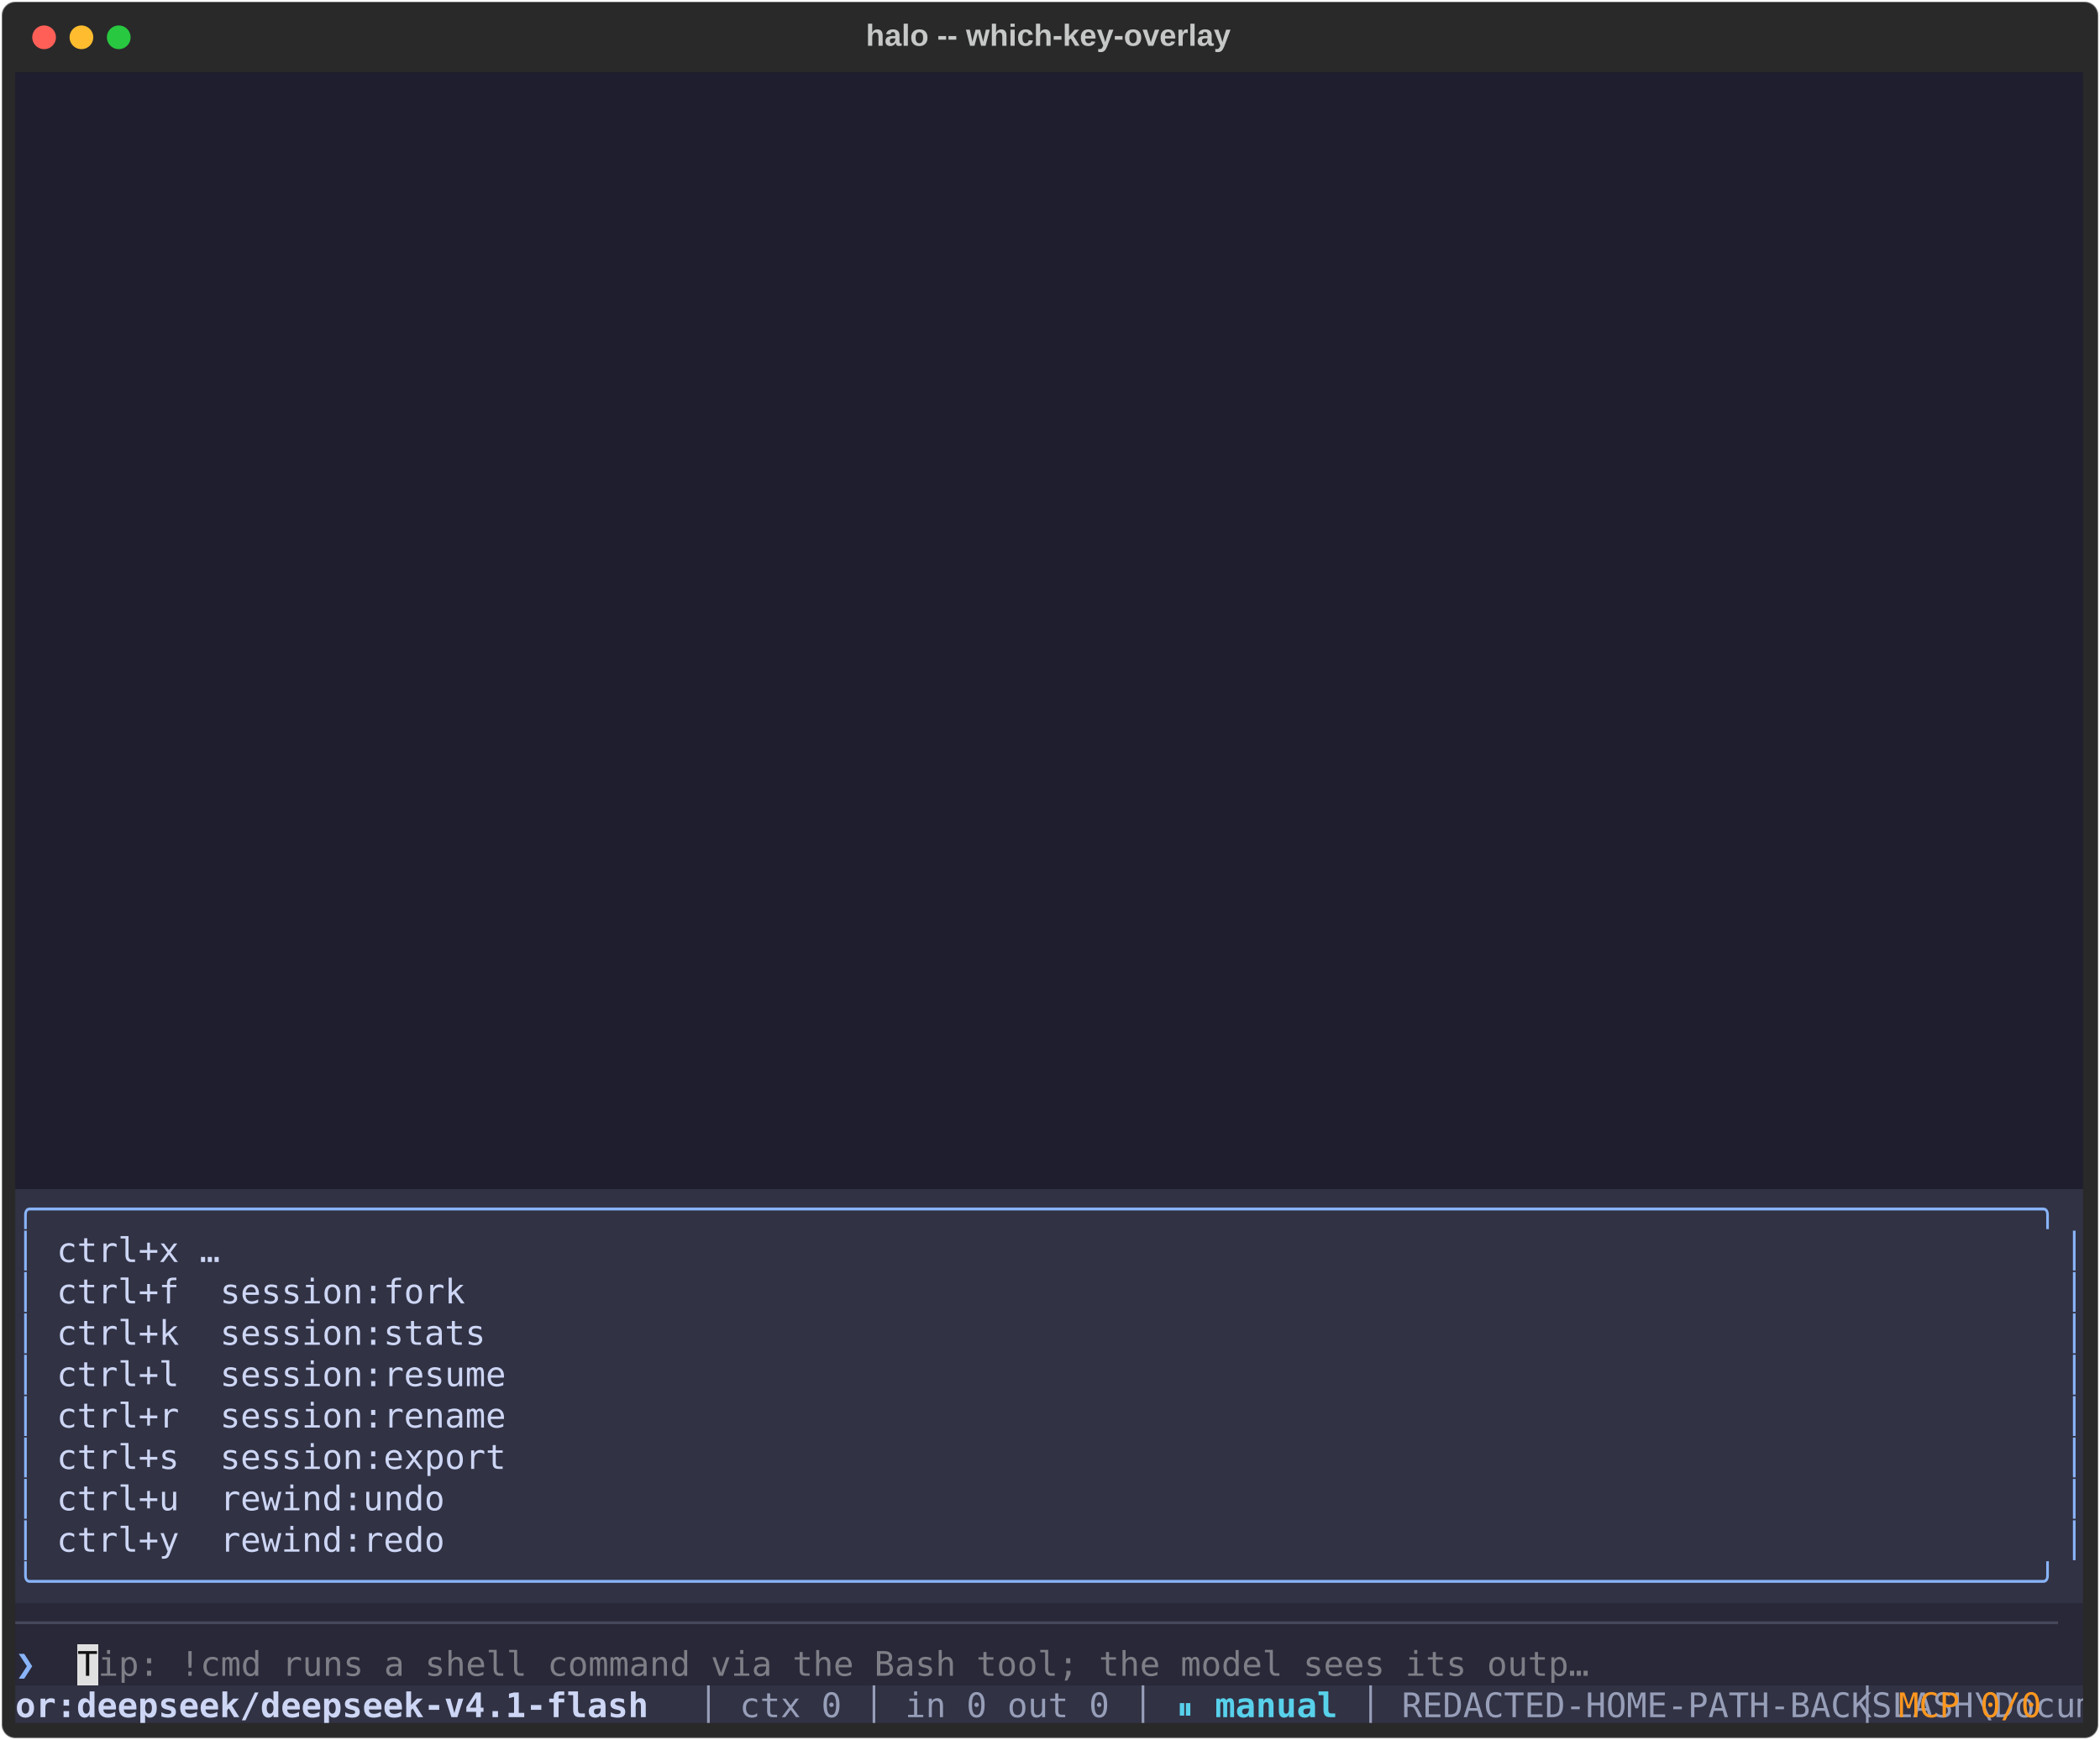
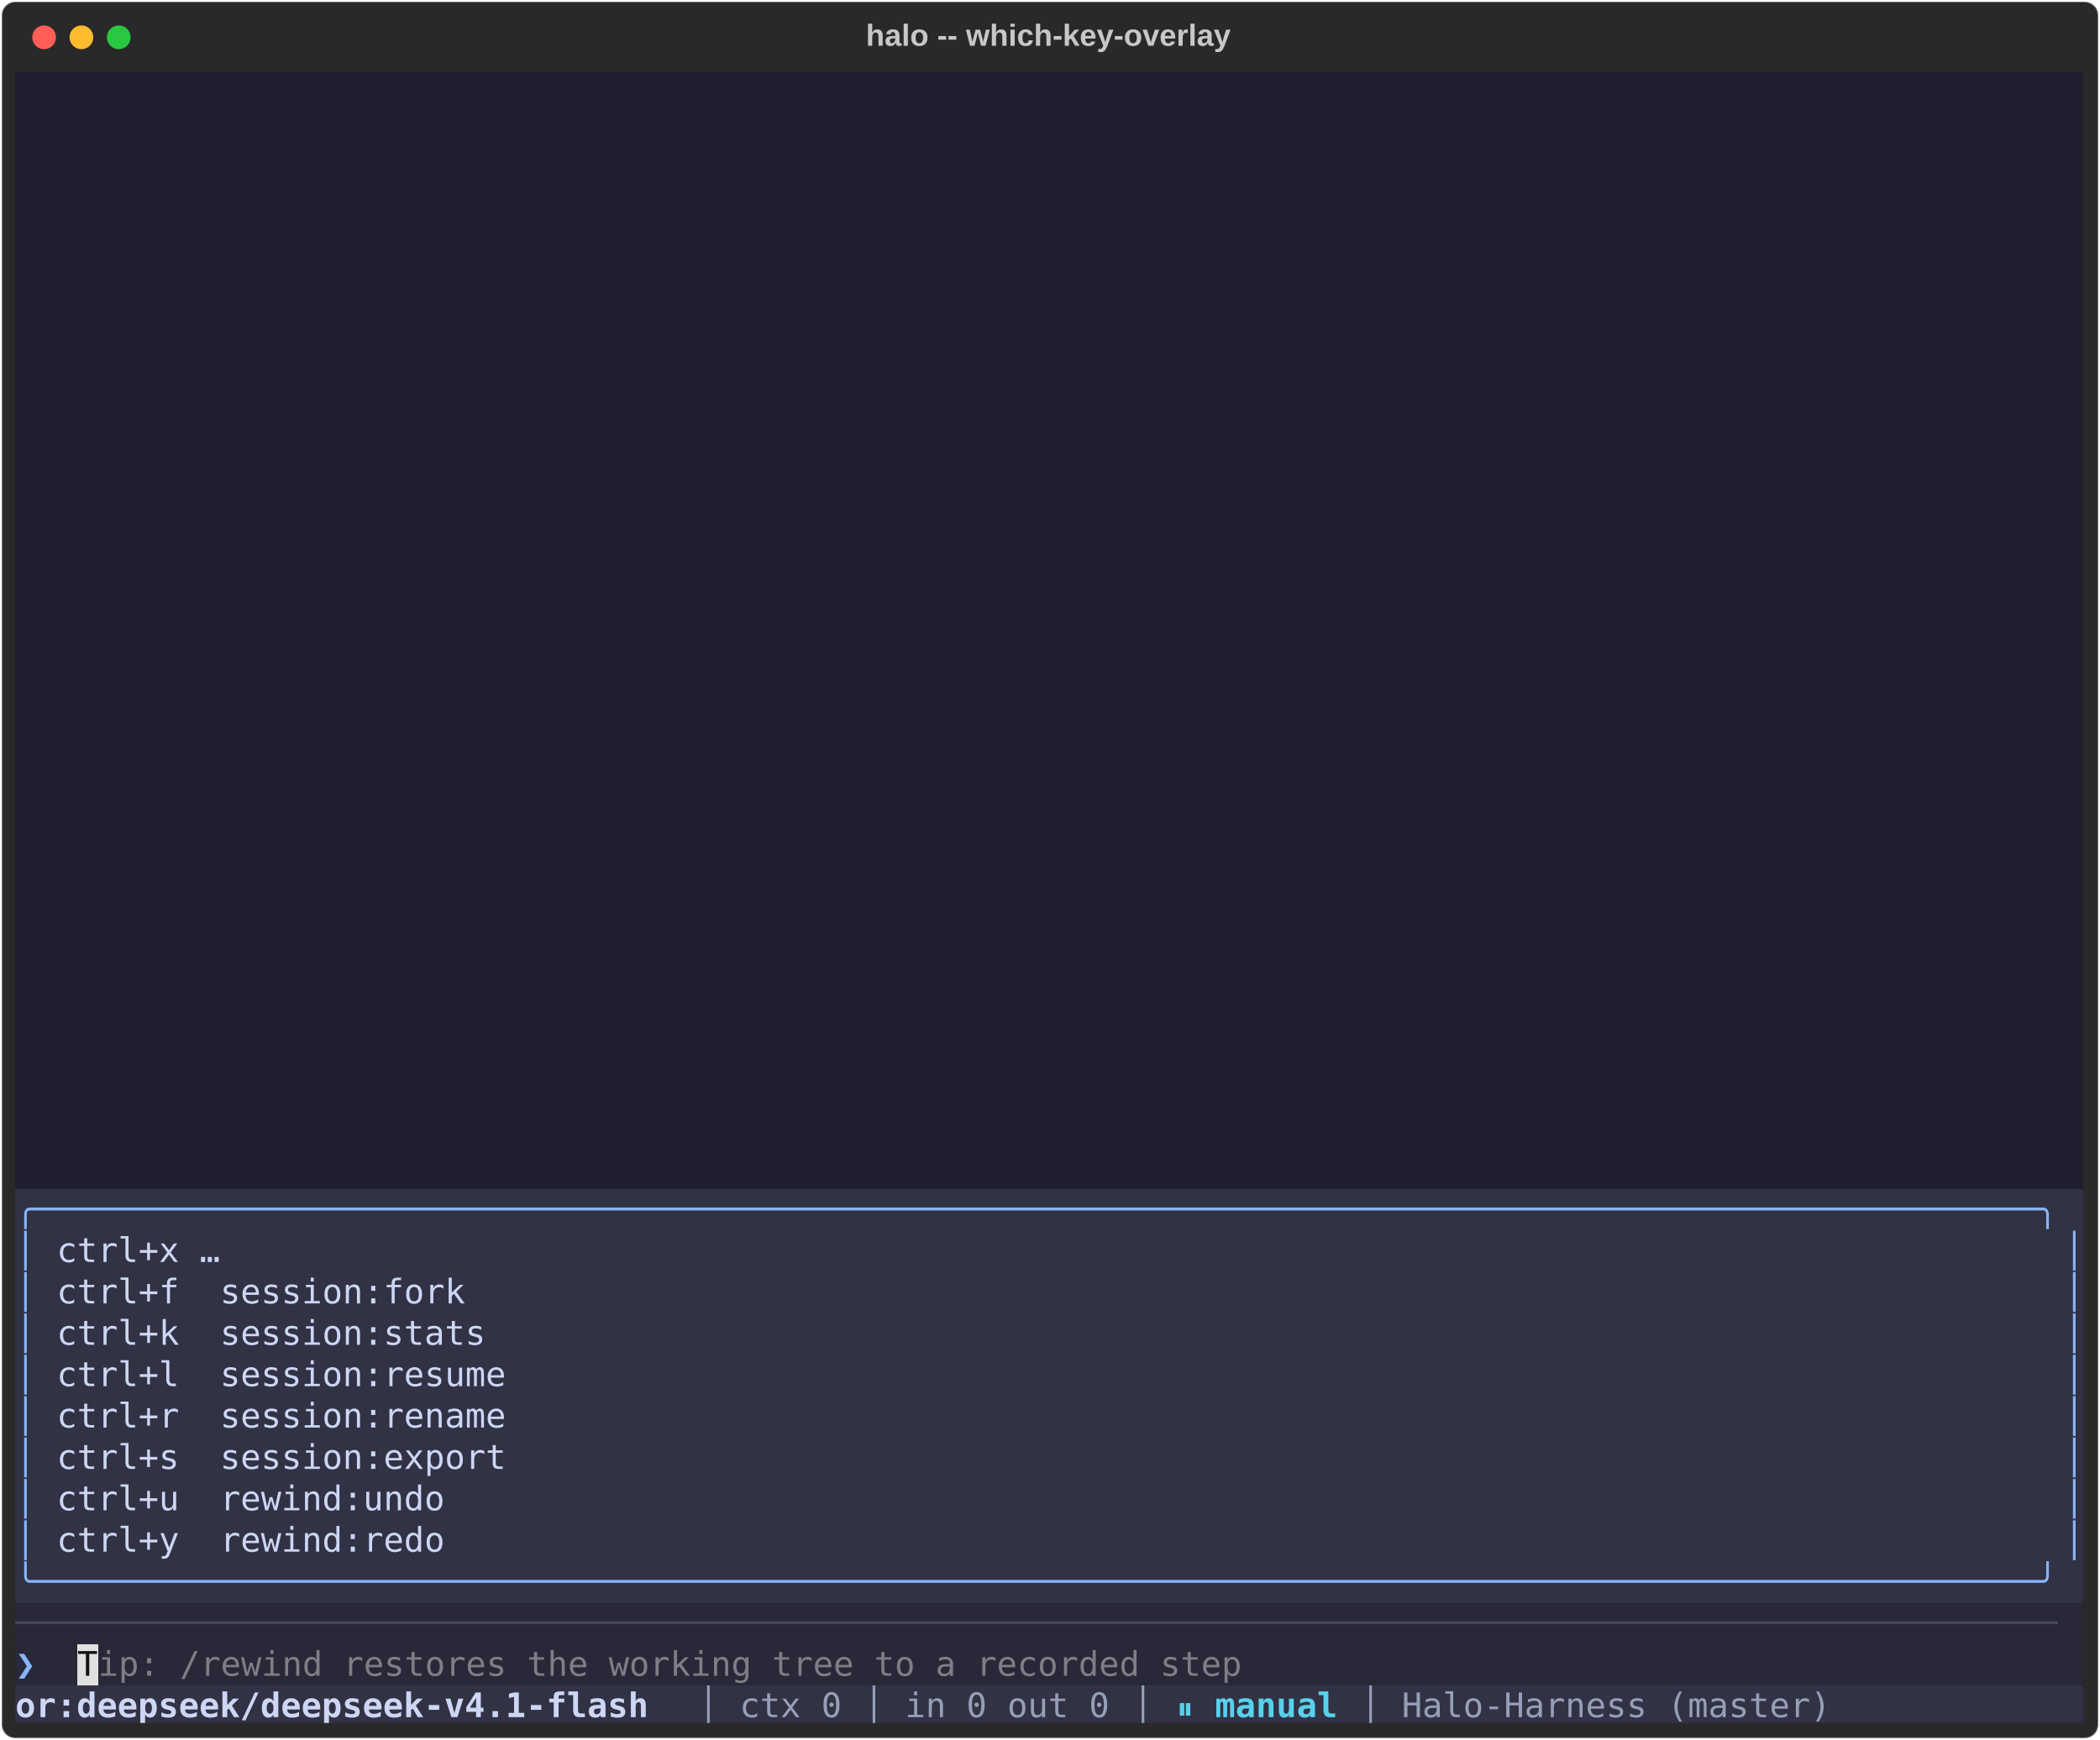
<svg xmlns="http://www.w3.org/2000/svg" class="rich-terminal" viewBox="0 0 1238 1026.0">
  <style>

    @font-face {
        font-family: "Fira Code";
        src: local("FiraCode-Regular"),
                url("https://cdnjs.cloudflare.com/ajax/libs/firacode/6.2.0/woff2/FiraCode-Regular.woff2") format("woff2"),
                url("https://cdnjs.cloudflare.com/ajax/libs/firacode/6.2.0/woff/FiraCode-Regular.woff") format("woff");
        font-style: normal;
        font-weight: 400;
    }
    @font-face {
        font-family: "Fira Code";
        src: local("FiraCode-Bold"),
                url("https://cdnjs.cloudflare.com/ajax/libs/firacode/6.2.0/woff2/FiraCode-Bold.woff2") format("woff2"),
                url("https://cdnjs.cloudflare.com/ajax/libs/firacode/6.2.0/woff/FiraCode-Bold.woff") format("woff");
        font-style: bold;
        font-weight: 700;
    }

-     .terminal-3780644866-matrix {
+     .terminal-1277252-matrix {
        font-family: Fira Code, monospace;
        font-size: 20px;
        line-height: 24.4px;
        font-variant-east-asian: full-width;
    }

-     .terminal-3780644866-title {
+     .terminal-1277252-title {
        font-size: 18px;
        font-weight: bold;
        font-family: arial;
    }

-     .terminal-3780644866-r1 { fill: #c5c8c6 }
- .terminal-3780644866-r2 { fill: #89b4fa }
- .terminal-3780644866-r3 { fill: #cdd6f4 }
- .terminal-3780644866-r4 { fill: #45475a }
- .terminal-3780644866-r5 { fill: #89b4fa;font-weight: bold }
- .terminal-3780644866-r6 { fill: #121212 }
- .terminal-3780644866-r7 { fill: #7e7e87 }
- .terminal-3780644866-r8 { fill: #cdd6f4;font-weight: bold }
- .terminal-3780644866-r9 { fill: #979eb8 }
- .terminal-3780644866-r10 { fill: #58d1eb;font-weight: bold }
- .terminal-3780644866-r11 { fill: #fd971f }
+     .terminal-1277252-r1 { fill: #c5c8c6 }
+ .terminal-1277252-r2 { fill: #89b4fa }
+ .terminal-1277252-r3 { fill: #cdd6f4 }
+ .terminal-1277252-r4 { fill: #45475a }
+ .terminal-1277252-r5 { fill: #89b4fa;font-weight: bold }
+ .terminal-1277252-r6 { fill: #121212 }
+ .terminal-1277252-r7 { fill: #7e7e87 }
+ .terminal-1277252-r8 { fill: #cdd6f4;font-weight: bold }
+ .terminal-1277252-r9 { fill: #979eb8 }
+ .terminal-1277252-r10 { fill: #58d1eb;font-weight: bold }
    </style>
  <defs>
-     <clipPath id="terminal-3780644866-clip-terminal">
+     <clipPath id="terminal-1277252-clip-terminal">
      <rect x="0" y="0" width="1219.0" height="975.0" />
    </clipPath>
-     <clipPath id="terminal-3780644866-line-0">
+     <clipPath id="terminal-1277252-line-0">
      <rect x="0" y="1.5" width="1220" height="24.65" />
    </clipPath>
-     <clipPath id="terminal-3780644866-line-1">
+     <clipPath id="terminal-1277252-line-1">
      <rect x="0" y="25.9" width="1220" height="24.65" />
    </clipPath>
-     <clipPath id="terminal-3780644866-line-2">
+     <clipPath id="terminal-1277252-line-2">
      <rect x="0" y="50.3" width="1220" height="24.65" />
    </clipPath>
-     <clipPath id="terminal-3780644866-line-3">
+     <clipPath id="terminal-1277252-line-3">
      <rect x="0" y="74.7" width="1220" height="24.65" />
    </clipPath>
-     <clipPath id="terminal-3780644866-line-4">
+     <clipPath id="terminal-1277252-line-4">
      <rect x="0" y="99.1" width="1220" height="24.65" />
    </clipPath>
-     <clipPath id="terminal-3780644866-line-5">
+     <clipPath id="terminal-1277252-line-5">
      <rect x="0" y="123.5" width="1220" height="24.65" />
    </clipPath>
-     <clipPath id="terminal-3780644866-line-6">
+     <clipPath id="terminal-1277252-line-6">
      <rect x="0" y="147.9" width="1220" height="24.65" />
    </clipPath>
-     <clipPath id="terminal-3780644866-line-7">
+     <clipPath id="terminal-1277252-line-7">
      <rect x="0" y="172.3" width="1220" height="24.65" />
    </clipPath>
-     <clipPath id="terminal-3780644866-line-8">
+     <clipPath id="terminal-1277252-line-8">
      <rect x="0" y="196.7" width="1220" height="24.65" />
    </clipPath>
-     <clipPath id="terminal-3780644866-line-9">
+     <clipPath id="terminal-1277252-line-9">
      <rect x="0" y="221.1" width="1220" height="24.65" />
    </clipPath>
-     <clipPath id="terminal-3780644866-line-10">
+     <clipPath id="terminal-1277252-line-10">
      <rect x="0" y="245.5" width="1220" height="24.65" />
    </clipPath>
-     <clipPath id="terminal-3780644866-line-11">
+     <clipPath id="terminal-1277252-line-11">
      <rect x="0" y="269.9" width="1220" height="24.65" />
    </clipPath>
-     <clipPath id="terminal-3780644866-line-12">
+     <clipPath id="terminal-1277252-line-12">
      <rect x="0" y="294.3" width="1220" height="24.65" />
    </clipPath>
-     <clipPath id="terminal-3780644866-line-13">
+     <clipPath id="terminal-1277252-line-13">
      <rect x="0" y="318.7" width="1220" height="24.65" />
    </clipPath>
-     <clipPath id="terminal-3780644866-line-14">
+     <clipPath id="terminal-1277252-line-14">
      <rect x="0" y="343.1" width="1220" height="24.65" />
    </clipPath>
-     <clipPath id="terminal-3780644866-line-15">
+     <clipPath id="terminal-1277252-line-15">
      <rect x="0" y="367.5" width="1220" height="24.65" />
    </clipPath>
-     <clipPath id="terminal-3780644866-line-16">
+     <clipPath id="terminal-1277252-line-16">
      <rect x="0" y="391.9" width="1220" height="24.65" />
    </clipPath>
-     <clipPath id="terminal-3780644866-line-17">
+     <clipPath id="terminal-1277252-line-17">
      <rect x="0" y="416.3" width="1220" height="24.65" />
    </clipPath>
-     <clipPath id="terminal-3780644866-line-18">
+     <clipPath id="terminal-1277252-line-18">
      <rect x="0" y="440.7" width="1220" height="24.65" />
    </clipPath>
-     <clipPath id="terminal-3780644866-line-19">
+     <clipPath id="terminal-1277252-line-19">
      <rect x="0" y="465.1" width="1220" height="24.65" />
    </clipPath>
-     <clipPath id="terminal-3780644866-line-20">
+     <clipPath id="terminal-1277252-line-20">
      <rect x="0" y="489.5" width="1220" height="24.65" />
    </clipPath>
-     <clipPath id="terminal-3780644866-line-21">
+     <clipPath id="terminal-1277252-line-21">
      <rect x="0" y="513.9" width="1220" height="24.65" />
    </clipPath>
-     <clipPath id="terminal-3780644866-line-22">
+     <clipPath id="terminal-1277252-line-22">
      <rect x="0" y="538.3" width="1220" height="24.65" />
    </clipPath>
-     <clipPath id="terminal-3780644866-line-23">
+     <clipPath id="terminal-1277252-line-23">
      <rect x="0" y="562.7" width="1220" height="24.65" />
    </clipPath>
-     <clipPath id="terminal-3780644866-line-24">
+     <clipPath id="terminal-1277252-line-24">
      <rect x="0" y="587.1" width="1220" height="24.65" />
    </clipPath>
-     <clipPath id="terminal-3780644866-line-25">
+     <clipPath id="terminal-1277252-line-25">
      <rect x="0" y="611.5" width="1220" height="24.65" />
    </clipPath>
-     <clipPath id="terminal-3780644866-line-26">
+     <clipPath id="terminal-1277252-line-26">
      <rect x="0" y="635.9" width="1220" height="24.65" />
    </clipPath>
-     <clipPath id="terminal-3780644866-line-27">
+     <clipPath id="terminal-1277252-line-27">
      <rect x="0" y="660.3" width="1220" height="24.65" />
    </clipPath>
-     <clipPath id="terminal-3780644866-line-28">
+     <clipPath id="terminal-1277252-line-28">
      <rect x="0" y="684.7" width="1220" height="24.65" />
    </clipPath>
-     <clipPath id="terminal-3780644866-line-29">
+     <clipPath id="terminal-1277252-line-29">
      <rect x="0" y="709.1" width="1220" height="24.65" />
    </clipPath>
-     <clipPath id="terminal-3780644866-line-30">
+     <clipPath id="terminal-1277252-line-30">
      <rect x="0" y="733.5" width="1220" height="24.65" />
    </clipPath>
-     <clipPath id="terminal-3780644866-line-31">
+     <clipPath id="terminal-1277252-line-31">
      <rect x="0" y="757.9" width="1220" height="24.65" />
    </clipPath>
-     <clipPath id="terminal-3780644866-line-32">
+     <clipPath id="terminal-1277252-line-32">
      <rect x="0" y="782.3" width="1220" height="24.65" />
    </clipPath>
-     <clipPath id="terminal-3780644866-line-33">
+     <clipPath id="terminal-1277252-line-33">
      <rect x="0" y="806.7" width="1220" height="24.65" />
    </clipPath>
-     <clipPath id="terminal-3780644866-line-34">
+     <clipPath id="terminal-1277252-line-34">
      <rect x="0" y="831.1" width="1220" height="24.65" />
    </clipPath>
-     <clipPath id="terminal-3780644866-line-35">
+     <clipPath id="terminal-1277252-line-35">
      <rect x="0" y="855.5" width="1220" height="24.65" />
    </clipPath>
-     <clipPath id="terminal-3780644866-line-36">
+     <clipPath id="terminal-1277252-line-36">
      <rect x="0" y="879.9" width="1220" height="24.65" />
    </clipPath>
-     <clipPath id="terminal-3780644866-line-37">
+     <clipPath id="terminal-1277252-line-37">
      <rect x="0" y="904.3" width="1220" height="24.65" />
    </clipPath>
-     <clipPath id="terminal-3780644866-line-38">
+     <clipPath id="terminal-1277252-line-38">
      <rect x="0" y="928.7" width="1220" height="24.65" />
    </clipPath>
  </defs>
  <rect fill="#292929" stroke="rgba(255,255,255,0.35)" stroke-width="1" x="1" y="1" width="1236" height="1024" rx="8" />
-   <text class="terminal-3780644866-title" fill="#c5c8c6" text-anchor="middle" x="618" y="27">halo -- which-key-overlay</text>
+   <text class="terminal-1277252-title" fill="#c5c8c6" text-anchor="middle" x="618" y="27">halo -- which-key-overlay</text>
  <g transform="translate(26,22)">
    <circle cx="0" cy="0" r="7" fill="#ff5f57" />
    <circle cx="22" cy="0" r="7" fill="#febc2e" />
    <circle cx="44" cy="0" r="7" fill="#28c840" />
  </g>
-   <g transform="translate(9, 41)" clip-path="url(#terminal-3780644866-clip-terminal)">
+   <g transform="translate(9, 41)" clip-path="url(#terminal-1277252-clip-terminal)">
    <rect fill="#1e1e2e" x="0" y="1.5" width="1220" height="24.65" shape-rendering="crispEdges" />
    <rect fill="#1e1e2e" x="0" y="25.9" width="1220" height="24.65" shape-rendering="crispEdges" />
    <rect fill="#1e1e2e" x="0" y="50.3" width="1220" height="24.65" shape-rendering="crispEdges" />
    <rect fill="#1e1e2e" x="0" y="74.7" width="1220" height="24.65" shape-rendering="crispEdges" />
    <rect fill="#1e1e2e" x="0" y="99.1" width="1220" height="24.65" shape-rendering="crispEdges" />
    <rect fill="#1e1e2e" x="0" y="123.5" width="1220" height="24.65" shape-rendering="crispEdges" />
    <rect fill="#1e1e2e" x="0" y="147.9" width="1220" height="24.65" shape-rendering="crispEdges" />
    <rect fill="#1e1e2e" x="0" y="172.3" width="1220" height="24.65" shape-rendering="crispEdges" />
    <rect fill="#1e1e2e" x="0" y="196.7" width="1220" height="24.65" shape-rendering="crispEdges" />
    <rect fill="#1e1e2e" x="0" y="221.1" width="1220" height="24.65" shape-rendering="crispEdges" />
    <rect fill="#1e1e2e" x="0" y="245.5" width="1220" height="24.65" shape-rendering="crispEdges" />
    <rect fill="#1e1e2e" x="0" y="269.9" width="1220" height="24.65" shape-rendering="crispEdges" />
    <rect fill="#1e1e2e" x="0" y="294.3" width="1220" height="24.65" shape-rendering="crispEdges" />
    <rect fill="#1e1e2e" x="0" y="318.7" width="1220" height="24.65" shape-rendering="crispEdges" />
    <rect fill="#1e1e2e" x="0" y="343.1" width="1220" height="24.65" shape-rendering="crispEdges" />
    <rect fill="#1e1e2e" x="0" y="367.5" width="1220" height="24.65" shape-rendering="crispEdges" />
    <rect fill="#1e1e2e" x="0" y="391.9" width="1220" height="24.65" shape-rendering="crispEdges" />
    <rect fill="#1e1e2e" x="0" y="416.3" width="1220" height="24.65" shape-rendering="crispEdges" />
    <rect fill="#1e1e2e" x="0" y="440.7" width="1220" height="24.65" shape-rendering="crispEdges" />
    <rect fill="#1e1e2e" x="0" y="465.1" width="1220" height="24.65" shape-rendering="crispEdges" />
    <rect fill="#1e1e2e" x="0" y="489.5" width="1220" height="24.65" shape-rendering="crispEdges" />
    <rect fill="#1e1e2e" x="0" y="513.9" width="1220" height="24.65" shape-rendering="crispEdges" />
    <rect fill="#1e1e2e" x="0" y="538.3" width="1220" height="24.65" shape-rendering="crispEdges" />
    <rect fill="#1e1e2e" x="0" y="562.7" width="1220" height="24.65" shape-rendering="crispEdges" />
    <rect fill="#1e1e2e" x="0" y="587.1" width="1220" height="24.65" shape-rendering="crispEdges" />
    <rect fill="#1e1e2e" x="0" y="611.5" width="1220" height="24.65" shape-rendering="crispEdges" />
    <rect fill="#1e1e2e" x="0" y="635.9" width="1220" height="24.65" shape-rendering="crispEdges" />
    <rect fill="#313244" x="0" y="660.3" width="1220" height="24.65" shape-rendering="crispEdges" />
    <rect fill="#313244" x="0" y="684.7" width="12.2" height="24.65" shape-rendering="crispEdges" />
    <rect fill="#313244" x="12.2" y="684.7" width="12.2" height="24.65" shape-rendering="crispEdges" />
    <rect fill="#313244" x="24.4" y="684.7" width="97.6" height="24.65" shape-rendering="crispEdges" />
    <rect fill="#313244" x="122" y="684.7" width="1085.8" height="24.65" shape-rendering="crispEdges" />
    <rect fill="#313244" x="1207.8" y="684.7" width="12.2" height="24.65" shape-rendering="crispEdges" />
    <rect fill="#313244" x="0" y="709.1" width="12.2" height="24.65" shape-rendering="crispEdges" />
    <rect fill="#313244" x="12.2" y="709.1" width="12.2" height="24.65" shape-rendering="crispEdges" />
    <rect fill="#313244" x="24.4" y="709.1" width="244" height="24.65" shape-rendering="crispEdges" />
    <rect fill="#313244" x="268.4" y="709.1" width="939.4" height="24.65" shape-rendering="crispEdges" />
    <rect fill="#313244" x="1207.8" y="709.1" width="12.2" height="24.65" shape-rendering="crispEdges" />
    <rect fill="#313244" x="0" y="733.5" width="12.2" height="24.65" shape-rendering="crispEdges" />
    <rect fill="#313244" x="12.2" y="733.5" width="12.2" height="24.65" shape-rendering="crispEdges" />
    <rect fill="#313244" x="24.4" y="733.5" width="256.2" height="24.65" shape-rendering="crispEdges" />
    <rect fill="#313244" x="280.6" y="733.5" width="927.2" height="24.65" shape-rendering="crispEdges" />
    <rect fill="#313244" x="1207.8" y="733.5" width="12.2" height="24.65" shape-rendering="crispEdges" />
    <rect fill="#313244" x="0" y="757.9" width="12.2" height="24.65" shape-rendering="crispEdges" />
    <rect fill="#313244" x="12.2" y="757.9" width="12.2" height="24.65" shape-rendering="crispEdges" />
    <rect fill="#313244" x="24.4" y="757.9" width="268.4" height="24.65" shape-rendering="crispEdges" />
    <rect fill="#313244" x="292.8" y="757.9" width="915" height="24.65" shape-rendering="crispEdges" />
    <rect fill="#313244" x="1207.8" y="757.9" width="12.2" height="24.65" shape-rendering="crispEdges" />
    <rect fill="#313244" x="0" y="782.3" width="12.2" height="24.65" shape-rendering="crispEdges" />
    <rect fill="#313244" x="12.2" y="782.3" width="12.2" height="24.65" shape-rendering="crispEdges" />
    <rect fill="#313244" x="24.4" y="782.3" width="268.4" height="24.65" shape-rendering="crispEdges" />
    <rect fill="#313244" x="292.8" y="782.3" width="915" height="24.65" shape-rendering="crispEdges" />
    <rect fill="#313244" x="1207.8" y="782.3" width="12.2" height="24.65" shape-rendering="crispEdges" />
    <rect fill="#313244" x="0" y="806.7" width="12.2" height="24.65" shape-rendering="crispEdges" />
    <rect fill="#313244" x="12.2" y="806.7" width="12.2" height="24.65" shape-rendering="crispEdges" />
    <rect fill="#313244" x="24.4" y="806.7" width="268.4" height="24.65" shape-rendering="crispEdges" />
    <rect fill="#313244" x="292.8" y="806.7" width="915" height="24.65" shape-rendering="crispEdges" />
    <rect fill="#313244" x="1207.8" y="806.7" width="12.2" height="24.65" shape-rendering="crispEdges" />
    <rect fill="#313244" x="0" y="831.1" width="12.2" height="24.65" shape-rendering="crispEdges" />
    <rect fill="#313244" x="12.2" y="831.1" width="12.2" height="24.65" shape-rendering="crispEdges" />
    <rect fill="#313244" x="24.4" y="831.1" width="231.8" height="24.65" shape-rendering="crispEdges" />
    <rect fill="#313244" x="256.2" y="831.1" width="951.6" height="24.65" shape-rendering="crispEdges" />
    <rect fill="#313244" x="1207.8" y="831.1" width="12.2" height="24.65" shape-rendering="crispEdges" />
    <rect fill="#313244" x="0" y="855.5" width="12.2" height="24.65" shape-rendering="crispEdges" />
    <rect fill="#313244" x="12.2" y="855.5" width="12.2" height="24.65" shape-rendering="crispEdges" />
    <rect fill="#313244" x="24.4" y="855.5" width="231.8" height="24.65" shape-rendering="crispEdges" />
    <rect fill="#313244" x="256.2" y="855.5" width="951.6" height="24.65" shape-rendering="crispEdges" />
    <rect fill="#313244" x="1207.8" y="855.5" width="12.2" height="24.65" shape-rendering="crispEdges" />
    <rect fill="#313244" x="0" y="879.9" width="1220" height="24.65" shape-rendering="crispEdges" />
    <rect fill="#282838" x="0" y="904.3" width="1220" height="24.65" shape-rendering="crispEdges" />
    <rect fill="#282838" x="0" y="928.7" width="12.2" height="24.65" shape-rendering="crispEdges" />
    <rect fill="#282838" x="12.2" y="928.7" width="12.2" height="24.65" shape-rendering="crispEdges" />
    <rect fill="#282838" x="24.4" y="928.7" width="12.2" height="24.65" shape-rendering="crispEdges" />
    <rect fill="#e0e0e0" x="36.6" y="928.7" width="12.2" height="24.65" shape-rendering="crispEdges" />
-     <rect fill="#282838" x="48.8" y="928.7" width="890.6" height="24.65" shape-rendering="crispEdges" />
-     <rect fill="#282838" x="939.4" y="928.7" width="280.6" height="24.65" shape-rendering="crispEdges" />
+     <rect fill="#282838" x="48.8" y="928.7" width="683.2" height="24.65" shape-rendering="crispEdges" />
+     <rect fill="#282838" x="732" y="928.7" width="488" height="24.65" shape-rendering="crispEdges" />
    <rect fill="#313244" x="0" y="953.1" width="402.6" height="24.65" shape-rendering="crispEdges" />
    <rect fill="#313244" x="402.6" y="953.1" width="24.4" height="24.65" shape-rendering="crispEdges" />
    <rect fill="#313244" x="427" y="953.1" width="73.2" height="24.65" shape-rendering="crispEdges" />
    <rect fill="#313244" x="500.2" y="953.1" width="24.4" height="24.65" shape-rendering="crispEdges" />
    <rect fill="#313244" x="524.6" y="953.1" width="134.2" height="24.65" shape-rendering="crispEdges" />
    <rect fill="#313244" x="658.8" y="953.1" width="24.4" height="24.65" shape-rendering="crispEdges" />
    <rect fill="#313244" x="683.2" y="953.1" width="109.8" height="24.65" shape-rendering="crispEdges" />
    <rect fill="#313244" x="793" y="953.1" width="24.4" height="24.65" shape-rendering="crispEdges" />
    <rect fill="#313244" x="817.4" y="953.1" width="268.4" height="24.65" shape-rendering="crispEdges" />
-     <rect fill="#313244" x="1085.8" y="953.1" width="24.4" height="24.65" shape-rendering="crispEdges" />
-     <rect fill="#313244" x="1110.2" y="953.1" width="97.6" height="24.65" shape-rendering="crispEdges" />
-     <rect fill="#313244" x="1207.8" y="953.1" width="12.2" height="24.65" shape-rendering="crispEdges" />
-     <g class="terminal-3780644866-matrix">
-       <text class="terminal-3780644866-r1" x="1220" y="20" textLength="12.2" clip-path="url(#terminal-3780644866-line-0)">
- </text>
-       <text class="terminal-3780644866-r1" x="1220" y="44.4" textLength="12.2" clip-path="url(#terminal-3780644866-line-1)">
- </text>
-       <text class="terminal-3780644866-r1" x="1220" y="68.8" textLength="12.2" clip-path="url(#terminal-3780644866-line-2)">
- </text>
-       <text class="terminal-3780644866-r1" x="1220" y="93.2" textLength="12.2" clip-path="url(#terminal-3780644866-line-3)">
- </text>
-       <text class="terminal-3780644866-r1" x="1220" y="117.6" textLength="12.2" clip-path="url(#terminal-3780644866-line-4)">
- </text>
-       <text class="terminal-3780644866-r1" x="1220" y="142" textLength="12.2" clip-path="url(#terminal-3780644866-line-5)">
- </text>
-       <text class="terminal-3780644866-r1" x="1220" y="166.4" textLength="12.2" clip-path="url(#terminal-3780644866-line-6)">
- </text>
-       <text class="terminal-3780644866-r1" x="1220" y="190.8" textLength="12.2" clip-path="url(#terminal-3780644866-line-7)">
- </text>
-       <text class="terminal-3780644866-r1" x="1220" y="215.2" textLength="12.2" clip-path="url(#terminal-3780644866-line-8)">
- </text>
-       <text class="terminal-3780644866-r1" x="1220" y="239.6" textLength="12.2" clip-path="url(#terminal-3780644866-line-9)">
- </text>
-       <text class="terminal-3780644866-r1" x="1220" y="264" textLength="12.2" clip-path="url(#terminal-3780644866-line-10)">
- </text>
-       <text class="terminal-3780644866-r1" x="1220" y="288.4" textLength="12.2" clip-path="url(#terminal-3780644866-line-11)">
- </text>
-       <text class="terminal-3780644866-r1" x="1220" y="312.8" textLength="12.2" clip-path="url(#terminal-3780644866-line-12)">
- </text>
-       <text class="terminal-3780644866-r1" x="1220" y="337.2" textLength="12.2" clip-path="url(#terminal-3780644866-line-13)">
- </text>
-       <text class="terminal-3780644866-r1" x="1220" y="361.6" textLength="12.2" clip-path="url(#terminal-3780644866-line-14)">
- </text>
-       <text class="terminal-3780644866-r1" x="1220" y="386" textLength="12.2" clip-path="url(#terminal-3780644866-line-15)">
- </text>
-       <text class="terminal-3780644866-r1" x="1220" y="410.4" textLength="12.2" clip-path="url(#terminal-3780644866-line-16)">
- </text>
-       <text class="terminal-3780644866-r1" x="1220" y="434.8" textLength="12.2" clip-path="url(#terminal-3780644866-line-17)">
- </text>
-       <text class="terminal-3780644866-r1" x="1220" y="459.2" textLength="12.2" clip-path="url(#terminal-3780644866-line-18)">
- </text>
-       <text class="terminal-3780644866-r1" x="1220" y="483.6" textLength="12.2" clip-path="url(#terminal-3780644866-line-19)">
- </text>
-       <text class="terminal-3780644866-r1" x="1220" y="508" textLength="12.2" clip-path="url(#terminal-3780644866-line-20)">
- </text>
-       <text class="terminal-3780644866-r1" x="1220" y="532.4" textLength="12.2" clip-path="url(#terminal-3780644866-line-21)">
- </text>
-       <text class="terminal-3780644866-r1" x="1220" y="556.8" textLength="12.2" clip-path="url(#terminal-3780644866-line-22)">
- </text>
-       <text class="terminal-3780644866-r1" x="1220" y="581.2" textLength="12.2" clip-path="url(#terminal-3780644866-line-23)">
- </text>
-       <text class="terminal-3780644866-r1" x="1220" y="605.6" textLength="12.2" clip-path="url(#terminal-3780644866-line-24)">
- </text>
-       <text class="terminal-3780644866-r1" x="1220" y="630" textLength="12.2" clip-path="url(#terminal-3780644866-line-25)">
- </text>
-       <text class="terminal-3780644866-r1" x="1220" y="654.4" textLength="12.2" clip-path="url(#terminal-3780644866-line-26)">
- </text>
-       <text class="terminal-3780644866-r2" x="0" y="678.8" textLength="1220" clip-path="url(#terminal-3780644866-line-27)">╭──────────────────────────────────────────────────────────────────────────────────────────────────╮</text>
-       <text class="terminal-3780644866-r1" x="1220" y="678.8" textLength="12.2" clip-path="url(#terminal-3780644866-line-27)">
- </text>
-       <text class="terminal-3780644866-r2" x="0" y="703.2" textLength="12.2" clip-path="url(#terminal-3780644866-line-28)">│</text>
-       <text class="terminal-3780644866-r3" x="24.4" y="703.2" textLength="97.6" clip-path="url(#terminal-3780644866-line-28)">ctrl+x …</text>
-       <text class="terminal-3780644866-r2" x="1207.8" y="703.2" textLength="12.2" clip-path="url(#terminal-3780644866-line-28)">│</text>
-       <text class="terminal-3780644866-r1" x="1220" y="703.2" textLength="12.2" clip-path="url(#terminal-3780644866-line-28)">
- </text>
-       <text class="terminal-3780644866-r2" x="0" y="727.6" textLength="12.2" clip-path="url(#terminal-3780644866-line-29)">│</text>
-       <text class="terminal-3780644866-r3" x="24.4" y="727.6" textLength="244" clip-path="url(#terminal-3780644866-line-29)">ctrl+f  session:fork</text>
-       <text class="terminal-3780644866-r2" x="1207.8" y="727.6" textLength="12.2" clip-path="url(#terminal-3780644866-line-29)">│</text>
-       <text class="terminal-3780644866-r1" x="1220" y="727.6" textLength="12.2" clip-path="url(#terminal-3780644866-line-29)">
- </text>
-       <text class="terminal-3780644866-r2" x="0" y="752" textLength="12.2" clip-path="url(#terminal-3780644866-line-30)">│</text>
-       <text class="terminal-3780644866-r3" x="24.4" y="752" textLength="256.2" clip-path="url(#terminal-3780644866-line-30)">ctrl+k  session:stats</text>
-       <text class="terminal-3780644866-r2" x="1207.8" y="752" textLength="12.2" clip-path="url(#terminal-3780644866-line-30)">│</text>
-       <text class="terminal-3780644866-r1" x="1220" y="752" textLength="12.2" clip-path="url(#terminal-3780644866-line-30)">
- </text>
-       <text class="terminal-3780644866-r2" x="0" y="776.4" textLength="12.2" clip-path="url(#terminal-3780644866-line-31)">│</text>
-       <text class="terminal-3780644866-r3" x="24.4" y="776.4" textLength="268.4" clip-path="url(#terminal-3780644866-line-31)">ctrl+l  session:resume</text>
-       <text class="terminal-3780644866-r2" x="1207.8" y="776.4" textLength="12.2" clip-path="url(#terminal-3780644866-line-31)">│</text>
-       <text class="terminal-3780644866-r1" x="1220" y="776.4" textLength="12.2" clip-path="url(#terminal-3780644866-line-31)">
- </text>
-       <text class="terminal-3780644866-r2" x="0" y="800.8" textLength="12.2" clip-path="url(#terminal-3780644866-line-32)">│</text>
-       <text class="terminal-3780644866-r3" x="24.4" y="800.8" textLength="268.4" clip-path="url(#terminal-3780644866-line-32)">ctrl+r  session:rename</text>
-       <text class="terminal-3780644866-r2" x="1207.8" y="800.8" textLength="12.2" clip-path="url(#terminal-3780644866-line-32)">│</text>
-       <text class="terminal-3780644866-r1" x="1220" y="800.8" textLength="12.2" clip-path="url(#terminal-3780644866-line-32)">
- </text>
-       <text class="terminal-3780644866-r2" x="0" y="825.2" textLength="12.2" clip-path="url(#terminal-3780644866-line-33)">│</text>
-       <text class="terminal-3780644866-r3" x="24.4" y="825.2" textLength="268.4" clip-path="url(#terminal-3780644866-line-33)">ctrl+s  session:export</text>
-       <text class="terminal-3780644866-r2" x="1207.8" y="825.2" textLength="12.2" clip-path="url(#terminal-3780644866-line-33)">│</text>
-       <text class="terminal-3780644866-r1" x="1220" y="825.2" textLength="12.2" clip-path="url(#terminal-3780644866-line-33)">
- </text>
-       <text class="terminal-3780644866-r2" x="0" y="849.6" textLength="12.2" clip-path="url(#terminal-3780644866-line-34)">│</text>
-       <text class="terminal-3780644866-r3" x="24.4" y="849.6" textLength="231.8" clip-path="url(#terminal-3780644866-line-34)">ctrl+u  rewind:undo</text>
-       <text class="terminal-3780644866-r2" x="1207.8" y="849.6" textLength="12.2" clip-path="url(#terminal-3780644866-line-34)">│</text>
-       <text class="terminal-3780644866-r1" x="1220" y="849.6" textLength="12.2" clip-path="url(#terminal-3780644866-line-34)">
- </text>
-       <text class="terminal-3780644866-r2" x="0" y="874" textLength="12.2" clip-path="url(#terminal-3780644866-line-35)">│</text>
-       <text class="terminal-3780644866-r3" x="24.4" y="874" textLength="231.8" clip-path="url(#terminal-3780644866-line-35)">ctrl+y  rewind:redo</text>
-       <text class="terminal-3780644866-r2" x="1207.8" y="874" textLength="12.2" clip-path="url(#terminal-3780644866-line-35)">│</text>
-       <text class="terminal-3780644866-r1" x="1220" y="874" textLength="12.2" clip-path="url(#terminal-3780644866-line-35)">
- </text>
-       <text class="terminal-3780644866-r2" x="0" y="898.4" textLength="1220" clip-path="url(#terminal-3780644866-line-36)">╰──────────────────────────────────────────────────────────────────────────────────────────────────╯</text>
-       <text class="terminal-3780644866-r1" x="1220" y="898.4" textLength="12.2" clip-path="url(#terminal-3780644866-line-36)">
- </text>
-       <text class="terminal-3780644866-r4" x="0" y="922.8" textLength="1220" clip-path="url(#terminal-3780644866-line-37)">────────────────────────────────────────────────────────────────────────────────────────────────────</text>
-       <text class="terminal-3780644866-r1" x="1220" y="922.8" textLength="12.2" clip-path="url(#terminal-3780644866-line-37)">
- </text>
-       <text class="terminal-3780644866-r5" x="0" y="947.2" textLength="12.2" clip-path="url(#terminal-3780644866-line-38)">❯</text>
-       <text class="terminal-3780644866-r6" x="36.6" y="947.2" textLength="12.2" clip-path="url(#terminal-3780644866-line-38)">T</text>
-       <text class="terminal-3780644866-r7" x="48.8" y="947.2" textLength="890.6" clip-path="url(#terminal-3780644866-line-38)">ip: !cmd runs a shell command via the Bash tool; the model sees its outp…</text>
-       <text class="terminal-3780644866-r1" x="1220" y="947.2" textLength="12.2" clip-path="url(#terminal-3780644866-line-38)">
- </text>
-       <text class="terminal-3780644866-r8" x="0" y="971.6" textLength="402.6" clip-path="url(#terminal-3780644866-line-39)"> or:deepseek/deepseek-v4.1-flash </text>
-       <text class="terminal-3780644866-r9" x="402.6" y="971.6" textLength="24.4" clip-path="url(#terminal-3780644866-line-39)">│ </text>
-       <text class="terminal-3780644866-r9" x="427" y="971.6" textLength="73.2" clip-path="url(#terminal-3780644866-line-39)">ctx 0 </text>
-       <text class="terminal-3780644866-r9" x="500.2" y="971.6" textLength="24.4" clip-path="url(#terminal-3780644866-line-39)">│ </text>
-       <text class="terminal-3780644866-r9" x="524.6" y="971.6" textLength="134.2" clip-path="url(#terminal-3780644866-line-39)">in 0 out 0 </text>
-       <text class="terminal-3780644866-r9" x="658.8" y="971.6" textLength="24.4" clip-path="url(#terminal-3780644866-line-39)">│ </text>
-       <text class="terminal-3780644866-r10" x="683.2" y="971.6" textLength="109.8" clip-path="url(#terminal-3780644866-line-39)">⏸ manual </text>
-       <text class="terminal-3780644866-r9" x="793" y="971.6" textLength="24.4" clip-path="url(#terminal-3780644866-line-39)">│ </text>
-       <text class="terminal-3780644866-r9" x="817.4" y="971.6" textLength="268.4" clip-path="url(#terminal-3780644866-line-39)">REDACTED-HOME-PATH-BACKSLASH\Documen </text>
-       <text class="terminal-3780644866-r9" x="1085.8" y="971.6" textLength="24.4" clip-path="url(#terminal-3780644866-line-39)">│ </text>
-       <text class="terminal-3780644866-r11" x="1110.2" y="971.6" textLength="97.6" clip-path="url(#terminal-3780644866-line-39)">MCP 0/0 </text>
+     <rect fill="#313244" x="1085.8" y="953.1" width="134.2" height="24.65" shape-rendering="crispEdges" />
+     <g class="terminal-1277252-matrix">
+       <text class="terminal-1277252-r1" x="1220" y="20" textLength="12.2" clip-path="url(#terminal-1277252-line-0)">
+ </text>
+       <text class="terminal-1277252-r1" x="1220" y="44.4" textLength="12.2" clip-path="url(#terminal-1277252-line-1)">
+ </text>
+       <text class="terminal-1277252-r1" x="1220" y="68.8" textLength="12.2" clip-path="url(#terminal-1277252-line-2)">
+ </text>
+       <text class="terminal-1277252-r1" x="1220" y="93.2" textLength="12.2" clip-path="url(#terminal-1277252-line-3)">
+ </text>
+       <text class="terminal-1277252-r1" x="1220" y="117.6" textLength="12.2" clip-path="url(#terminal-1277252-line-4)">
+ </text>
+       <text class="terminal-1277252-r1" x="1220" y="142" textLength="12.2" clip-path="url(#terminal-1277252-line-5)">
+ </text>
+       <text class="terminal-1277252-r1" x="1220" y="166.4" textLength="12.2" clip-path="url(#terminal-1277252-line-6)">
+ </text>
+       <text class="terminal-1277252-r1" x="1220" y="190.8" textLength="12.2" clip-path="url(#terminal-1277252-line-7)">
+ </text>
+       <text class="terminal-1277252-r1" x="1220" y="215.2" textLength="12.2" clip-path="url(#terminal-1277252-line-8)">
+ </text>
+       <text class="terminal-1277252-r1" x="1220" y="239.6" textLength="12.2" clip-path="url(#terminal-1277252-line-9)">
+ </text>
+       <text class="terminal-1277252-r1" x="1220" y="264" textLength="12.2" clip-path="url(#terminal-1277252-line-10)">
+ </text>
+       <text class="terminal-1277252-r1" x="1220" y="288.4" textLength="12.2" clip-path="url(#terminal-1277252-line-11)">
+ </text>
+       <text class="terminal-1277252-r1" x="1220" y="312.8" textLength="12.2" clip-path="url(#terminal-1277252-line-12)">
+ </text>
+       <text class="terminal-1277252-r1" x="1220" y="337.2" textLength="12.2" clip-path="url(#terminal-1277252-line-13)">
+ </text>
+       <text class="terminal-1277252-r1" x="1220" y="361.6" textLength="12.2" clip-path="url(#terminal-1277252-line-14)">
+ </text>
+       <text class="terminal-1277252-r1" x="1220" y="386" textLength="12.2" clip-path="url(#terminal-1277252-line-15)">
+ </text>
+       <text class="terminal-1277252-r1" x="1220" y="410.4" textLength="12.2" clip-path="url(#terminal-1277252-line-16)">
+ </text>
+       <text class="terminal-1277252-r1" x="1220" y="434.8" textLength="12.2" clip-path="url(#terminal-1277252-line-17)">
+ </text>
+       <text class="terminal-1277252-r1" x="1220" y="459.2" textLength="12.2" clip-path="url(#terminal-1277252-line-18)">
+ </text>
+       <text class="terminal-1277252-r1" x="1220" y="483.6" textLength="12.2" clip-path="url(#terminal-1277252-line-19)">
+ </text>
+       <text class="terminal-1277252-r1" x="1220" y="508" textLength="12.2" clip-path="url(#terminal-1277252-line-20)">
+ </text>
+       <text class="terminal-1277252-r1" x="1220" y="532.4" textLength="12.2" clip-path="url(#terminal-1277252-line-21)">
+ </text>
+       <text class="terminal-1277252-r1" x="1220" y="556.8" textLength="12.2" clip-path="url(#terminal-1277252-line-22)">
+ </text>
+       <text class="terminal-1277252-r1" x="1220" y="581.2" textLength="12.2" clip-path="url(#terminal-1277252-line-23)">
+ </text>
+       <text class="terminal-1277252-r1" x="1220" y="605.6" textLength="12.2" clip-path="url(#terminal-1277252-line-24)">
+ </text>
+       <text class="terminal-1277252-r1" x="1220" y="630" textLength="12.2" clip-path="url(#terminal-1277252-line-25)">
+ </text>
+       <text class="terminal-1277252-r1" x="1220" y="654.4" textLength="12.2" clip-path="url(#terminal-1277252-line-26)">
+ </text>
+       <text class="terminal-1277252-r2" x="0" y="678.8" textLength="1220" clip-path="url(#terminal-1277252-line-27)">╭──────────────────────────────────────────────────────────────────────────────────────────────────╮</text>
+       <text class="terminal-1277252-r1" x="1220" y="678.8" textLength="12.2" clip-path="url(#terminal-1277252-line-27)">
+ </text>
+       <text class="terminal-1277252-r2" x="0" y="703.2" textLength="12.2" clip-path="url(#terminal-1277252-line-28)">│</text>
+       <text class="terminal-1277252-r3" x="24.4" y="703.2" textLength="97.6" clip-path="url(#terminal-1277252-line-28)">ctrl+x …</text>
+       <text class="terminal-1277252-r2" x="1207.8" y="703.2" textLength="12.2" clip-path="url(#terminal-1277252-line-28)">│</text>
+       <text class="terminal-1277252-r1" x="1220" y="703.2" textLength="12.2" clip-path="url(#terminal-1277252-line-28)">
+ </text>
+       <text class="terminal-1277252-r2" x="0" y="727.6" textLength="12.2" clip-path="url(#terminal-1277252-line-29)">│</text>
+       <text class="terminal-1277252-r3" x="24.4" y="727.6" textLength="244" clip-path="url(#terminal-1277252-line-29)">ctrl+f  session:fork</text>
+       <text class="terminal-1277252-r2" x="1207.8" y="727.6" textLength="12.2" clip-path="url(#terminal-1277252-line-29)">│</text>
+       <text class="terminal-1277252-r1" x="1220" y="727.6" textLength="12.2" clip-path="url(#terminal-1277252-line-29)">
+ </text>
+       <text class="terminal-1277252-r2" x="0" y="752" textLength="12.2" clip-path="url(#terminal-1277252-line-30)">│</text>
+       <text class="terminal-1277252-r3" x="24.4" y="752" textLength="256.2" clip-path="url(#terminal-1277252-line-30)">ctrl+k  session:stats</text>
+       <text class="terminal-1277252-r2" x="1207.8" y="752" textLength="12.2" clip-path="url(#terminal-1277252-line-30)">│</text>
+       <text class="terminal-1277252-r1" x="1220" y="752" textLength="12.2" clip-path="url(#terminal-1277252-line-30)">
+ </text>
+       <text class="terminal-1277252-r2" x="0" y="776.4" textLength="12.2" clip-path="url(#terminal-1277252-line-31)">│</text>
+       <text class="terminal-1277252-r3" x="24.4" y="776.4" textLength="268.4" clip-path="url(#terminal-1277252-line-31)">ctrl+l  session:resume</text>
+       <text class="terminal-1277252-r2" x="1207.8" y="776.4" textLength="12.2" clip-path="url(#terminal-1277252-line-31)">│</text>
+       <text class="terminal-1277252-r1" x="1220" y="776.4" textLength="12.2" clip-path="url(#terminal-1277252-line-31)">
+ </text>
+       <text class="terminal-1277252-r2" x="0" y="800.8" textLength="12.2" clip-path="url(#terminal-1277252-line-32)">│</text>
+       <text class="terminal-1277252-r3" x="24.4" y="800.8" textLength="268.4" clip-path="url(#terminal-1277252-line-32)">ctrl+r  session:rename</text>
+       <text class="terminal-1277252-r2" x="1207.8" y="800.8" textLength="12.2" clip-path="url(#terminal-1277252-line-32)">│</text>
+       <text class="terminal-1277252-r1" x="1220" y="800.8" textLength="12.2" clip-path="url(#terminal-1277252-line-32)">
+ </text>
+       <text class="terminal-1277252-r2" x="0" y="825.2" textLength="12.2" clip-path="url(#terminal-1277252-line-33)">│</text>
+       <text class="terminal-1277252-r3" x="24.4" y="825.2" textLength="268.4" clip-path="url(#terminal-1277252-line-33)">ctrl+s  session:export</text>
+       <text class="terminal-1277252-r2" x="1207.8" y="825.2" textLength="12.2" clip-path="url(#terminal-1277252-line-33)">│</text>
+       <text class="terminal-1277252-r1" x="1220" y="825.2" textLength="12.2" clip-path="url(#terminal-1277252-line-33)">
+ </text>
+       <text class="terminal-1277252-r2" x="0" y="849.6" textLength="12.2" clip-path="url(#terminal-1277252-line-34)">│</text>
+       <text class="terminal-1277252-r3" x="24.4" y="849.6" textLength="231.8" clip-path="url(#terminal-1277252-line-34)">ctrl+u  rewind:undo</text>
+       <text class="terminal-1277252-r2" x="1207.8" y="849.6" textLength="12.2" clip-path="url(#terminal-1277252-line-34)">│</text>
+       <text class="terminal-1277252-r1" x="1220" y="849.6" textLength="12.2" clip-path="url(#terminal-1277252-line-34)">
+ </text>
+       <text class="terminal-1277252-r2" x="0" y="874" textLength="12.2" clip-path="url(#terminal-1277252-line-35)">│</text>
+       <text class="terminal-1277252-r3" x="24.4" y="874" textLength="231.8" clip-path="url(#terminal-1277252-line-35)">ctrl+y  rewind:redo</text>
+       <text class="terminal-1277252-r2" x="1207.8" y="874" textLength="12.2" clip-path="url(#terminal-1277252-line-35)">│</text>
+       <text class="terminal-1277252-r1" x="1220" y="874" textLength="12.2" clip-path="url(#terminal-1277252-line-35)">
+ </text>
+       <text class="terminal-1277252-r2" x="0" y="898.4" textLength="1220" clip-path="url(#terminal-1277252-line-36)">╰──────────────────────────────────────────────────────────────────────────────────────────────────╯</text>
+       <text class="terminal-1277252-r1" x="1220" y="898.4" textLength="12.2" clip-path="url(#terminal-1277252-line-36)">
+ </text>
+       <text class="terminal-1277252-r4" x="0" y="922.8" textLength="1220" clip-path="url(#terminal-1277252-line-37)">────────────────────────────────────────────────────────────────────────────────────────────────────</text>
+       <text class="terminal-1277252-r1" x="1220" y="922.8" textLength="12.2" clip-path="url(#terminal-1277252-line-37)">
+ </text>
+       <text class="terminal-1277252-r5" x="0" y="947.2" textLength="12.2" clip-path="url(#terminal-1277252-line-38)">❯</text>
+       <text class="terminal-1277252-r6" x="36.6" y="947.2" textLength="12.2" clip-path="url(#terminal-1277252-line-38)">T</text>
+       <text class="terminal-1277252-r7" x="48.8" y="947.2" textLength="683.2" clip-path="url(#terminal-1277252-line-38)">ip: /rewind restores the working tree to a recorded step</text>
+       <text class="terminal-1277252-r1" x="1220" y="947.2" textLength="12.2" clip-path="url(#terminal-1277252-line-38)">
+ </text>
+       <text class="terminal-1277252-r8" x="0" y="971.6" textLength="402.6" clip-path="url(#terminal-1277252-line-39)"> or:deepseek/deepseek-v4.1-flash </text>
+       <text class="terminal-1277252-r9" x="402.6" y="971.6" textLength="24.4" clip-path="url(#terminal-1277252-line-39)">│ </text>
+       <text class="terminal-1277252-r9" x="427" y="971.6" textLength="73.2" clip-path="url(#terminal-1277252-line-39)">ctx 0 </text>
+       <text class="terminal-1277252-r9" x="500.2" y="971.6" textLength="24.4" clip-path="url(#terminal-1277252-line-39)">│ </text>
+       <text class="terminal-1277252-r9" x="524.6" y="971.6" textLength="134.2" clip-path="url(#terminal-1277252-line-39)">in 0 out 0 </text>
+       <text class="terminal-1277252-r9" x="658.8" y="971.6" textLength="24.4" clip-path="url(#terminal-1277252-line-39)">│ </text>
+       <text class="terminal-1277252-r10" x="683.2" y="971.6" textLength="109.8" clip-path="url(#terminal-1277252-line-39)">⏸ manual </text>
+       <text class="terminal-1277252-r9" x="793" y="971.6" textLength="24.4" clip-path="url(#terminal-1277252-line-39)">│ </text>
+       <text class="terminal-1277252-r9" x="817.4" y="971.6" textLength="268.4" clip-path="url(#terminal-1277252-line-39)">Halo-Harness (master) </text>
    </g>
  </g>
</svg>
